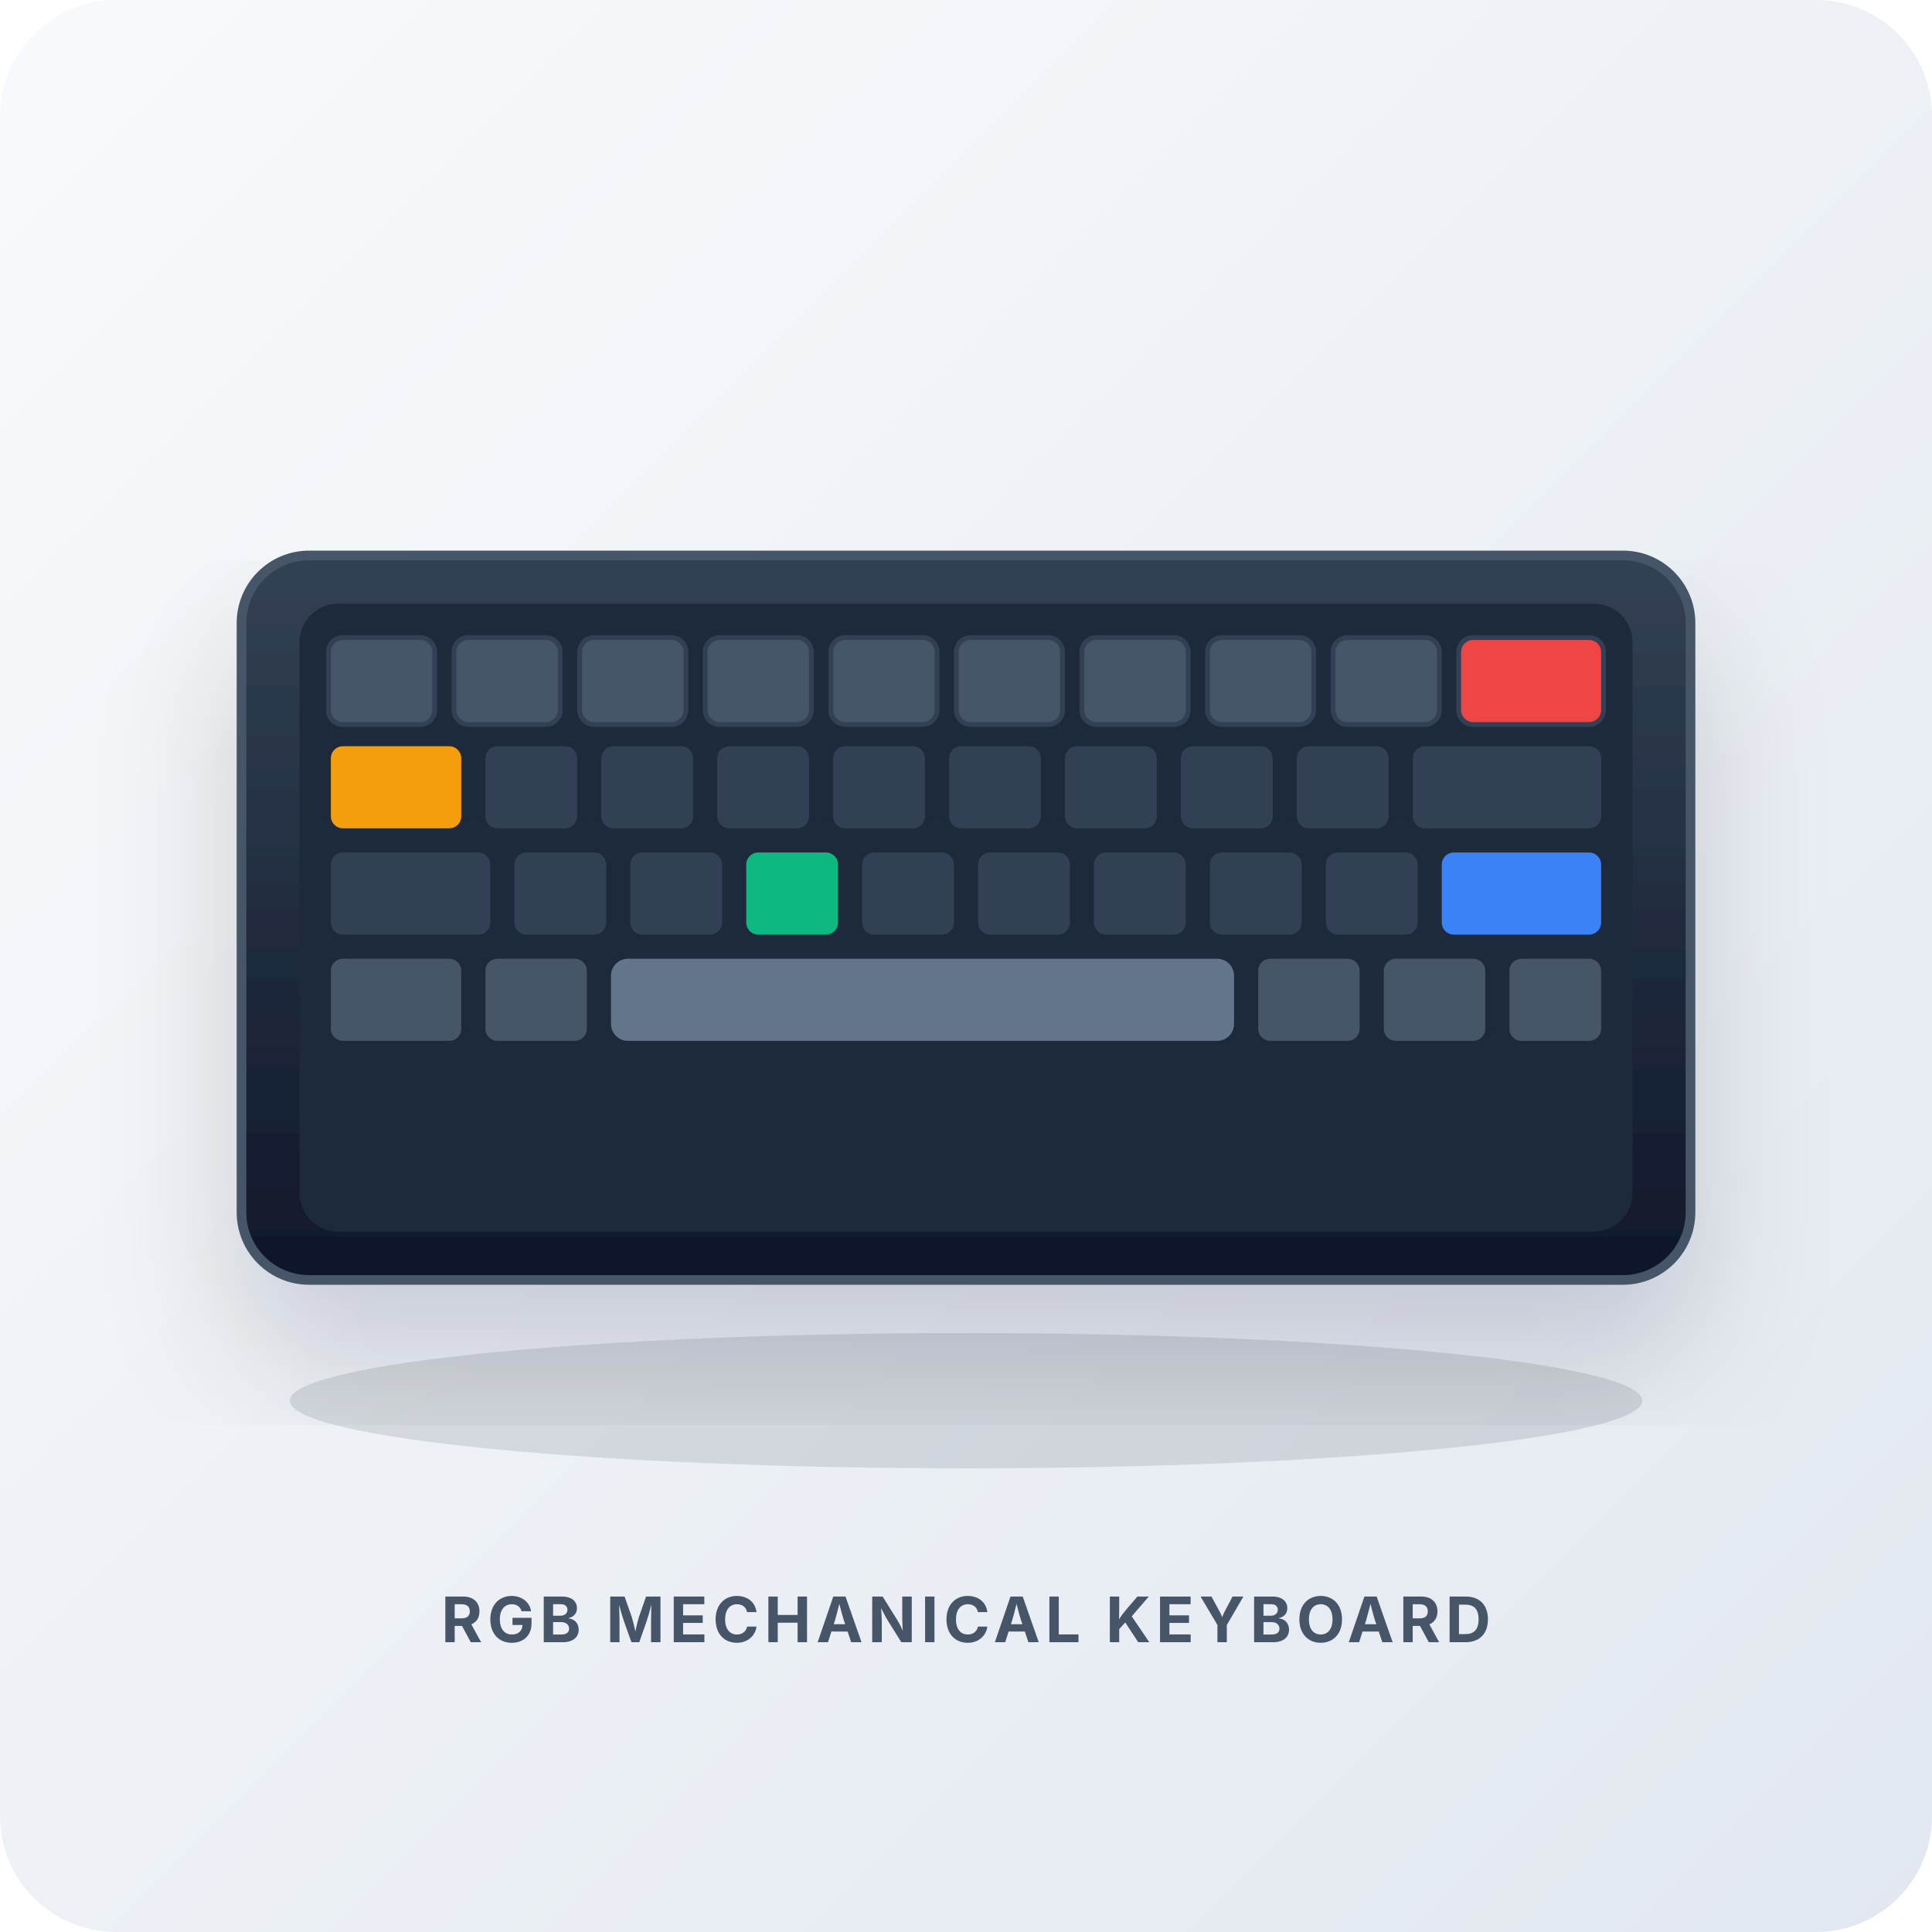
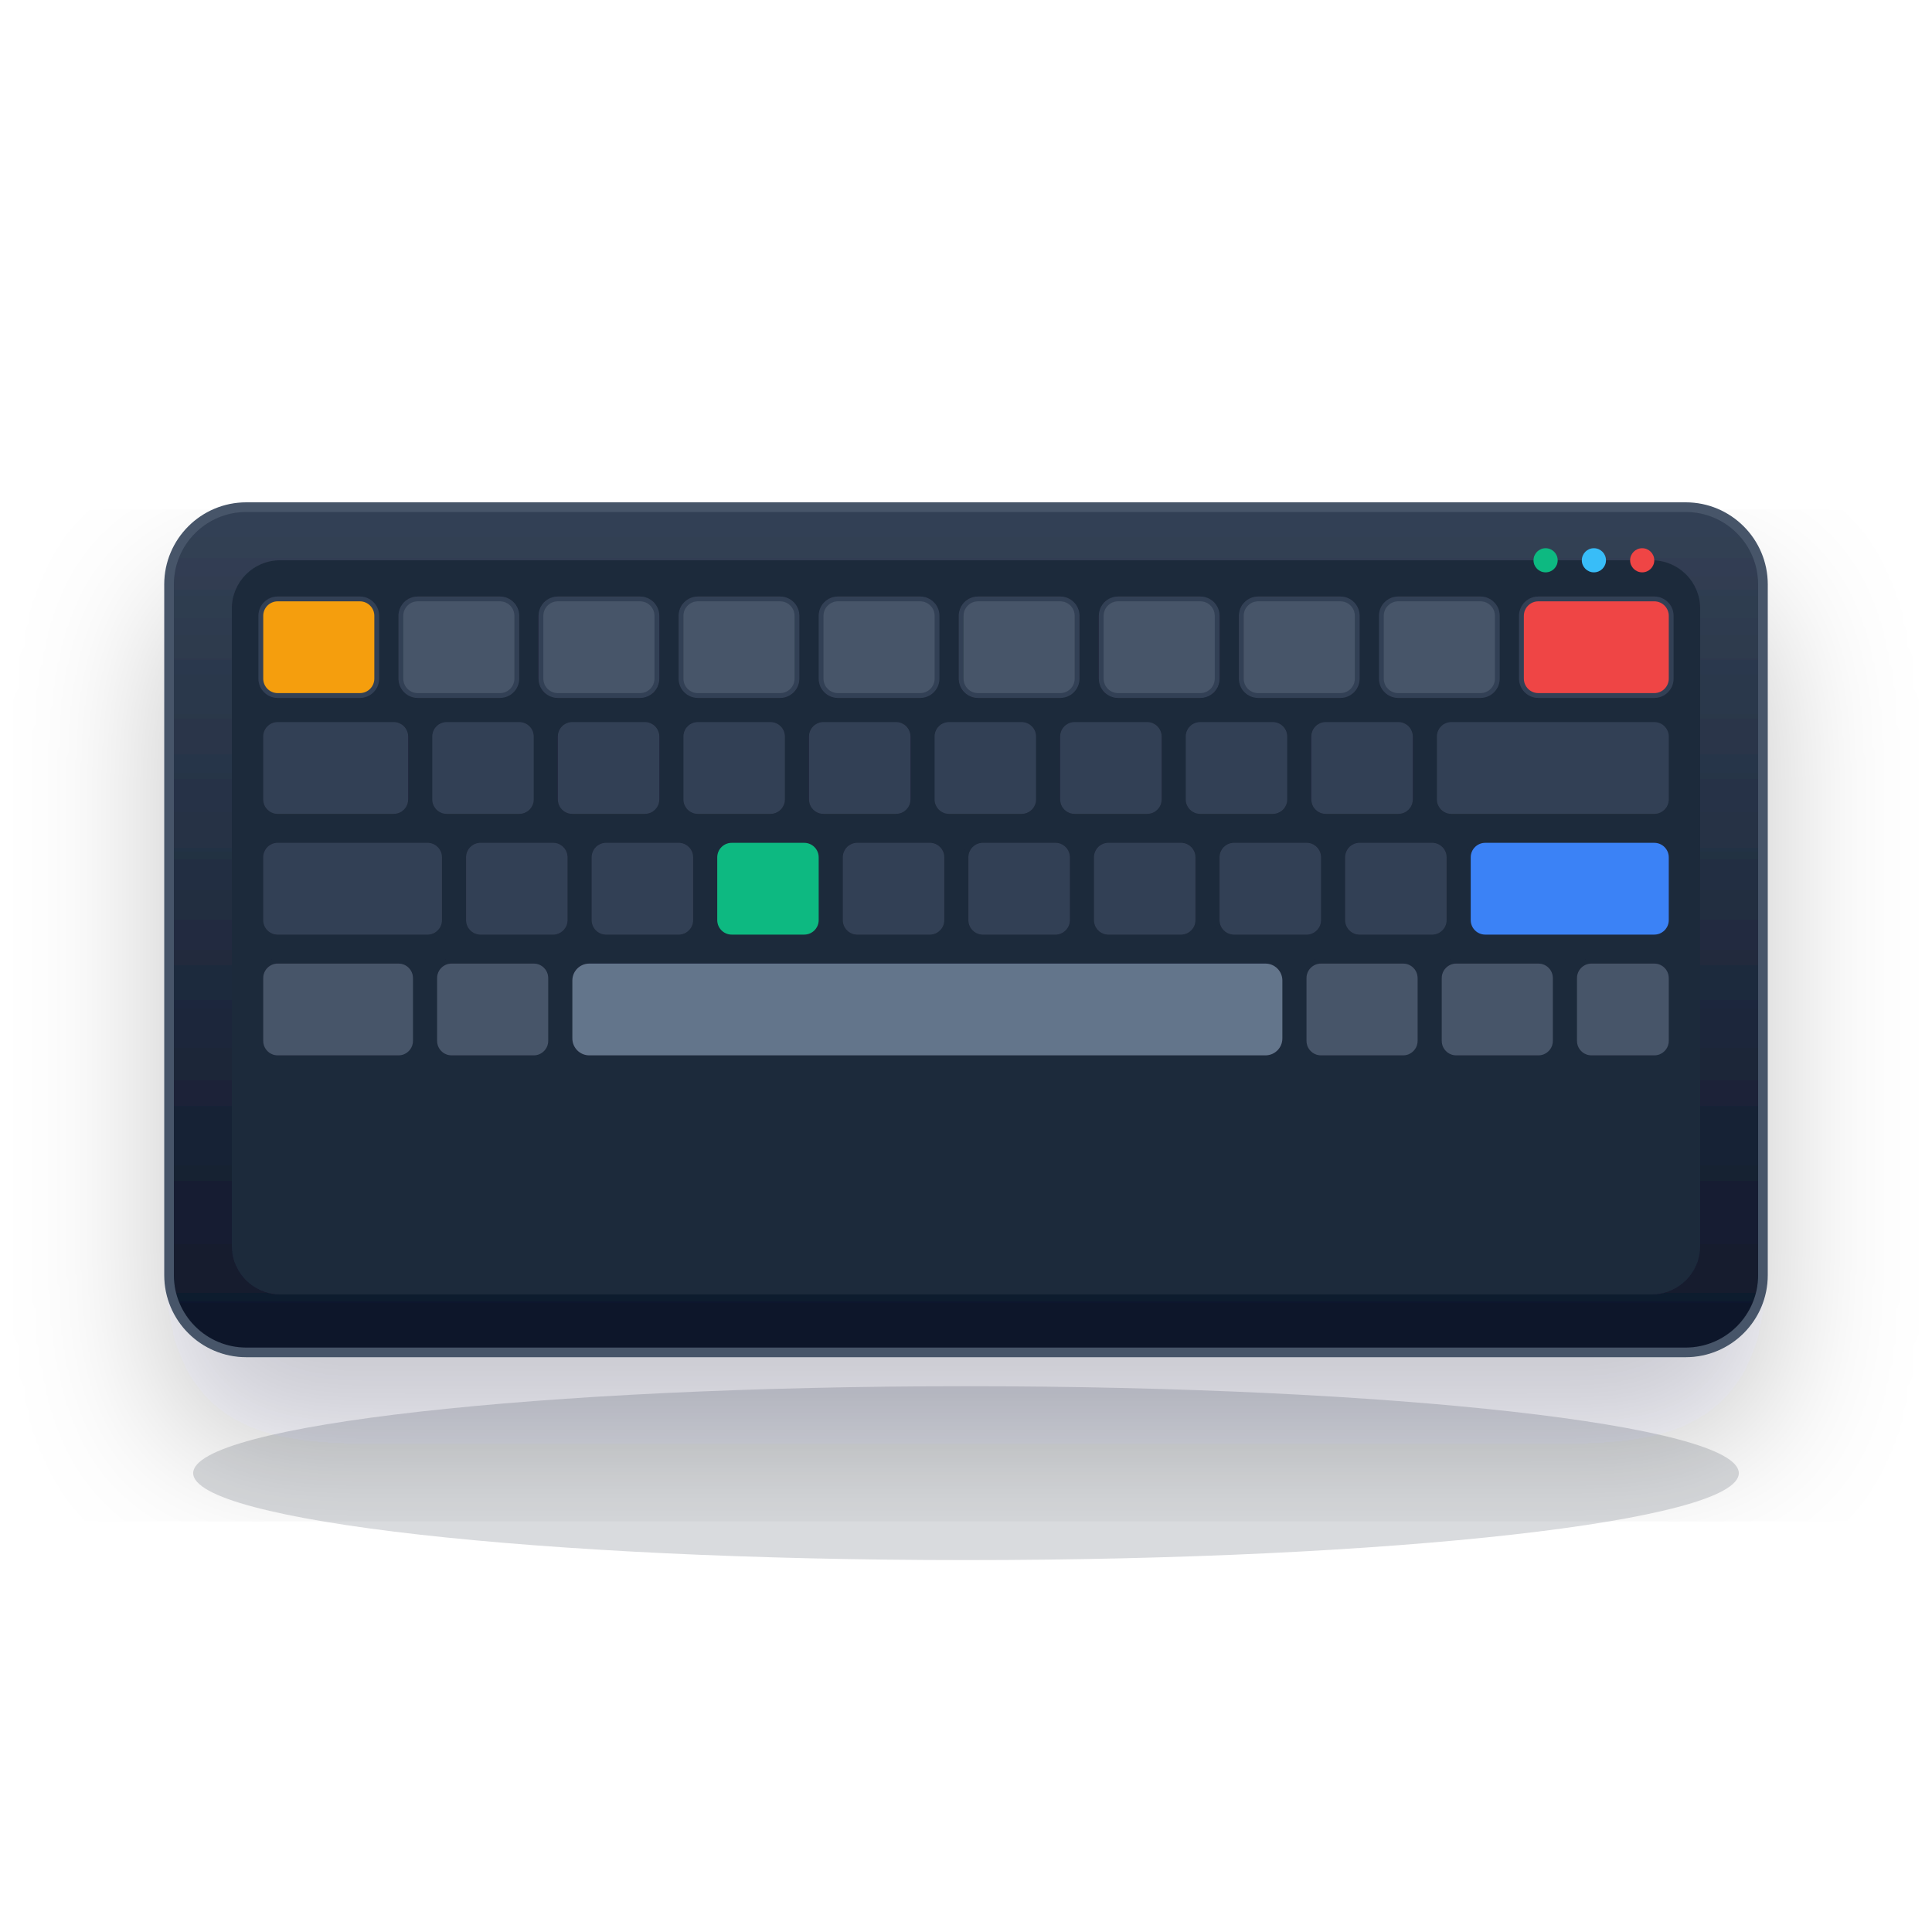
<svg xmlns="http://www.w3.org/2000/svg" viewBox="0 0 400 400" width="100%" height="100%">
  <defs>
-     <linearGradient id="bgKb" x1="0" y1="0" x2="1" y2="1">
-       <stop offset="0%" stop-color="#f8fafc" />
-       <stop offset="100%" stop-color="#e2e8f0" />
-     </linearGradient>
-     <linearGradient id="frameGrad" x1="0" y1="0" x2="0" y2="1">
+     <linearGradient id="kbFrame" x1="0" y1="0" x2="0" y2="1">
      <stop offset="0%" stop-color="#334155" />
      <stop offset="100%" stop-color="#0f172a" />
    </linearGradient>
-     <filter id="shadowKb" x="-10%" y="-10%" width="120%" height="130%">
-       <feDropShadow dx="0" dy="16" stdDeviation="14" flood-color="#0f172a" flood-opacity="0.16" />
+     <filter id="kbShadow" x="-10%" y="-10%" width="120%" height="130%">
+       <feDropShadow dx="0" dy="18" stdDeviation="15" flood-color="#0f172a" flood-opacity="0.22" />
    </filter>
  </defs>
-   <rect width="400" height="400" rx="24" fill="url(#bgKb)" />
-   <ellipse cx="200" cy="290" rx="140" ry="14" fill="#0f172a" opacity="0.12" />
-   <g filter="url(#shadowKb)">
-     <rect x="50" y="115" width="300" height="150" rx="14" fill="url(#frameGrad)" stroke="#475569" stroke-width="2" />
-     <rect x="62" y="125" width="276" height="130" rx="8" fill="#1e293b" />
-     <g fill="#475569" stroke="#334155" stroke-width="1" rx="3">
-       <rect x="68" y="132" width="22" height="18" rx="3" />
-       <rect x="94" y="132" width="22" height="18" rx="3" />
-       <rect x="120" y="132" width="22" height="18" rx="3" />
-       <rect x="146" y="132" width="22" height="18" rx="3" />
-       <rect x="172" y="132" width="22" height="18" rx="3" />
-       <rect x="198" y="132" width="22" height="18" rx="3" />
-       <rect x="224" y="132" width="22" height="18" rx="3" />
-       <rect x="250" y="132" width="22" height="18" rx="3" />
-       <rect x="276" y="132" width="22" height="18" rx="3" />
-       <rect x="302" y="132" width="30" height="18" rx="3" fill="#ef4444" />
+   <ellipse cx="200" cy="305" rx="160" ry="18" fill="#0f172a" opacity="0.16" />
+   <g filter="url(#kbShadow)">
+     <rect x="35" y="105" width="330" height="175" rx="16" fill="url(#kbFrame)" stroke="#475569" stroke-width="2" />
+     <rect x="48" y="116" width="304" height="152" rx="10" fill="#1e293b" />
+     <g fill="#475569" stroke="#334155" stroke-width="1">
+       <rect x="54" y="124" width="24" height="20" rx="3.5" fill="#f59e0b" />
+       <rect x="83" y="124" width="24" height="20" rx="3.5" />
+       <rect x="112" y="124" width="24" height="20" rx="3.5" />
+       <rect x="141" y="124" width="24" height="20" rx="3.5" />
+       <rect x="170" y="124" width="24" height="20" rx="3.5" />
+       <rect x="199" y="124" width="24" height="20" rx="3.5" />
+       <rect x="228" y="124" width="24" height="20" rx="3.5" />
+       <rect x="257" y="124" width="24" height="20" rx="3.5" />
+       <rect x="286" y="124" width="24" height="20" rx="3.5" />
+       <rect x="315" y="124" width="31" height="20" rx="3.5" fill="#ef4444" />
    </g>
-     <g fill="#334155" stroke="#1e293b" stroke-width="1" rx="3">
-       <rect x="68" y="154" width="28" height="18" rx="3" fill="#f59e0b" />
-       <rect x="100" y="154" width="20" height="18" rx="3" />
-       <rect x="124" y="154" width="20" height="18" rx="3" />
-       <rect x="148" y="154" width="20" height="18" rx="3" />
-       <rect x="172" y="154" width="20" height="18" rx="3" />
-       <rect x="196" y="154" width="20" height="18" rx="3" />
-       <rect x="220" y="154" width="20" height="18" rx="3" />
-       <rect x="244" y="154" width="20" height="18" rx="3" />
-       <rect x="268" y="154" width="20" height="18" rx="3" />
-       <rect x="292" y="154" width="40" height="18" rx="3" />
+     <g fill="#334155" stroke="#1e293b" stroke-width="1">
+       <rect x="54" y="149" width="31" height="20" rx="3.5" />
+       <rect x="89" y="149" width="22" height="20" rx="3.5" />
+       <rect x="115" y="149" width="22" height="20" rx="3.5" />
+       <rect x="141" y="149" width="22" height="20" rx="3.5" />
+       <rect x="167" y="149" width="22" height="20" rx="3.5" />
+       <rect x="193" y="149" width="22" height="20" rx="3.5" />
+       <rect x="219" y="149" width="22" height="20" rx="3.5" />
+       <rect x="245" y="149" width="22" height="20" rx="3.5" />
+       <rect x="271" y="149" width="22" height="20" rx="3.5" />
+       <rect x="297" y="149" width="49" height="20" rx="3.5" />
    </g>
-     <g fill="#334155" stroke="#1e293b" stroke-width="1" rx="3">
-       <rect x="68" y="176" width="34" height="18" rx="3" />
-       <rect x="106" y="176" width="20" height="18" rx="3" />
-       <rect x="130" y="176" width="20" height="18" rx="3" />
-       <rect x="154" y="176" width="20" height="18" rx="3" fill="#10b981" />
-       <rect x="178" y="176" width="20" height="18" rx="3" />
-       <rect x="202" y="176" width="20" height="18" rx="3" />
-       <rect x="226" y="176" width="20" height="18" rx="3" />
-       <rect x="250" y="176" width="20" height="18" rx="3" />
-       <rect x="274" y="176" width="20" height="18" rx="3" />
-       <rect x="298" y="176" width="34" height="18" rx="3" fill="#3b82f6" />
+     <g fill="#334155" stroke="#1e293b" stroke-width="1">
+       <rect x="54" y="174" width="38" height="20" rx="3.5" />
+       <rect x="96" y="174" width="22" height="20" rx="3.5" />
+       <rect x="122" y="174" width="22" height="20" rx="3.5" />
+       <rect x="148" y="174" width="22" height="20" rx="3.5" fill="#10b981" />
+       <rect x="174" y="174" width="22" height="20" rx="3.5" />
+       <rect x="200" y="174" width="22" height="20" rx="3.5" />
+       <rect x="226" y="174" width="22" height="20" rx="3.5" />
+       <rect x="252" y="174" width="22" height="20" rx="3.5" />
+       <rect x="278" y="174" width="22" height="20" rx="3.5" />
+       <rect x="304" y="174" width="42" height="20" rx="3.5" fill="#3b82f6" />
    </g>
-     <g fill="#475569" stroke="#1e293b" stroke-width="1" rx="3">
-       <rect x="68" y="198" width="28" height="18" rx="3" />
-       <rect x="100" y="198" width="22" height="18" rx="3" />
-       <rect x="126" y="198" width="130" height="18" rx="4" fill="#64748b" />
-       <rect x="260" y="198" width="22" height="18" rx="3" />
-       <rect x="286" y="198" width="22" height="18" rx="3" />
-       <rect x="312" y="198" width="20" height="18" rx="3" />
+     <g fill="#475569" stroke="#1e293b" stroke-width="1">
+       <rect x="54" y="199" width="32" height="20" rx="3.5" />
+       <rect x="90" y="199" width="24" height="20" rx="3.5" />
+       <rect x="118" y="199" width="148" height="20" rx="4" fill="#64748b" />
+       <rect x="270" y="199" width="24" height="20" rx="3.5" />
+       <rect x="298" y="199" width="24" height="20" rx="3.5" />
+       <rect x="326" y="199" width="20" height="20" rx="3.5" />
    </g>
+     <circle cx="320" cy="116" r="2.5" fill="#10b981" />
+     <circle cx="330" cy="116" r="2.5" fill="#38bdf8" />
+     <circle cx="340" cy="116" r="2.5" fill="#ef4444" />
  </g>
-   <text x="200" y="340" font-family="'Inter', sans-serif" font-size="13" font-weight="700" fill="#475569" text-anchor="middle" letter-spacing="0.08em">RGB MECHANICAL KEYBOARD</text>
</svg>
